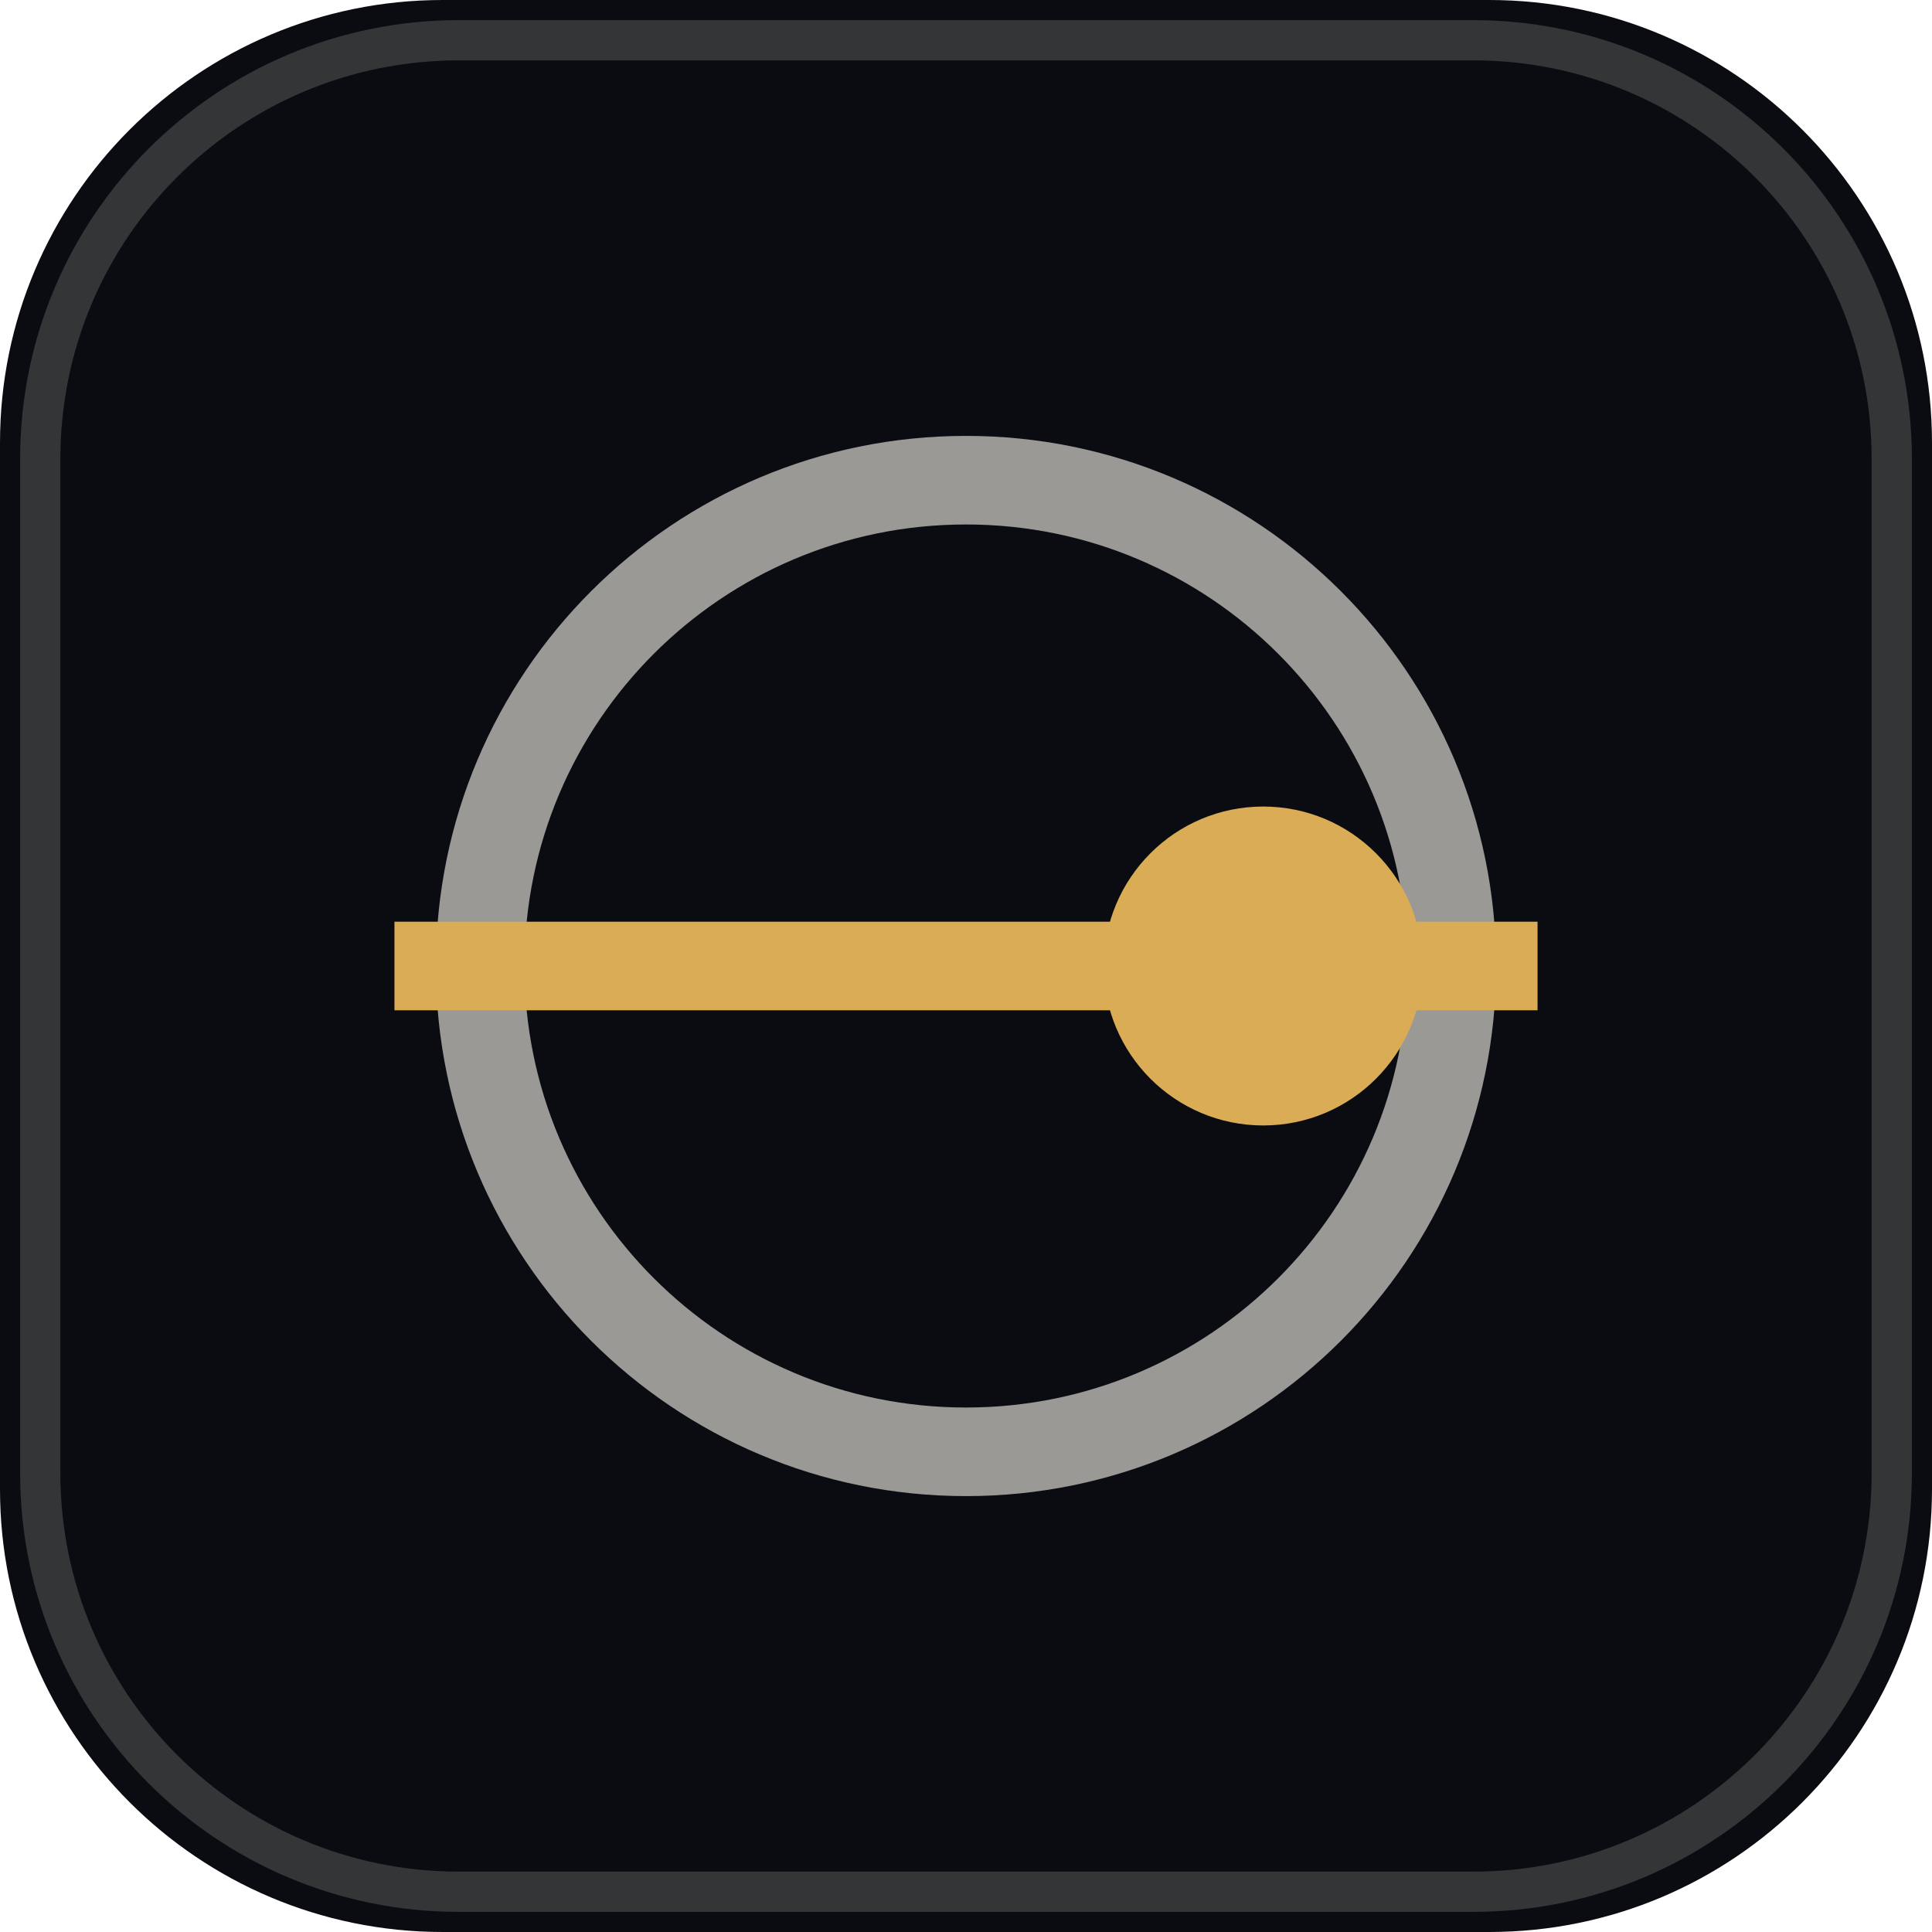
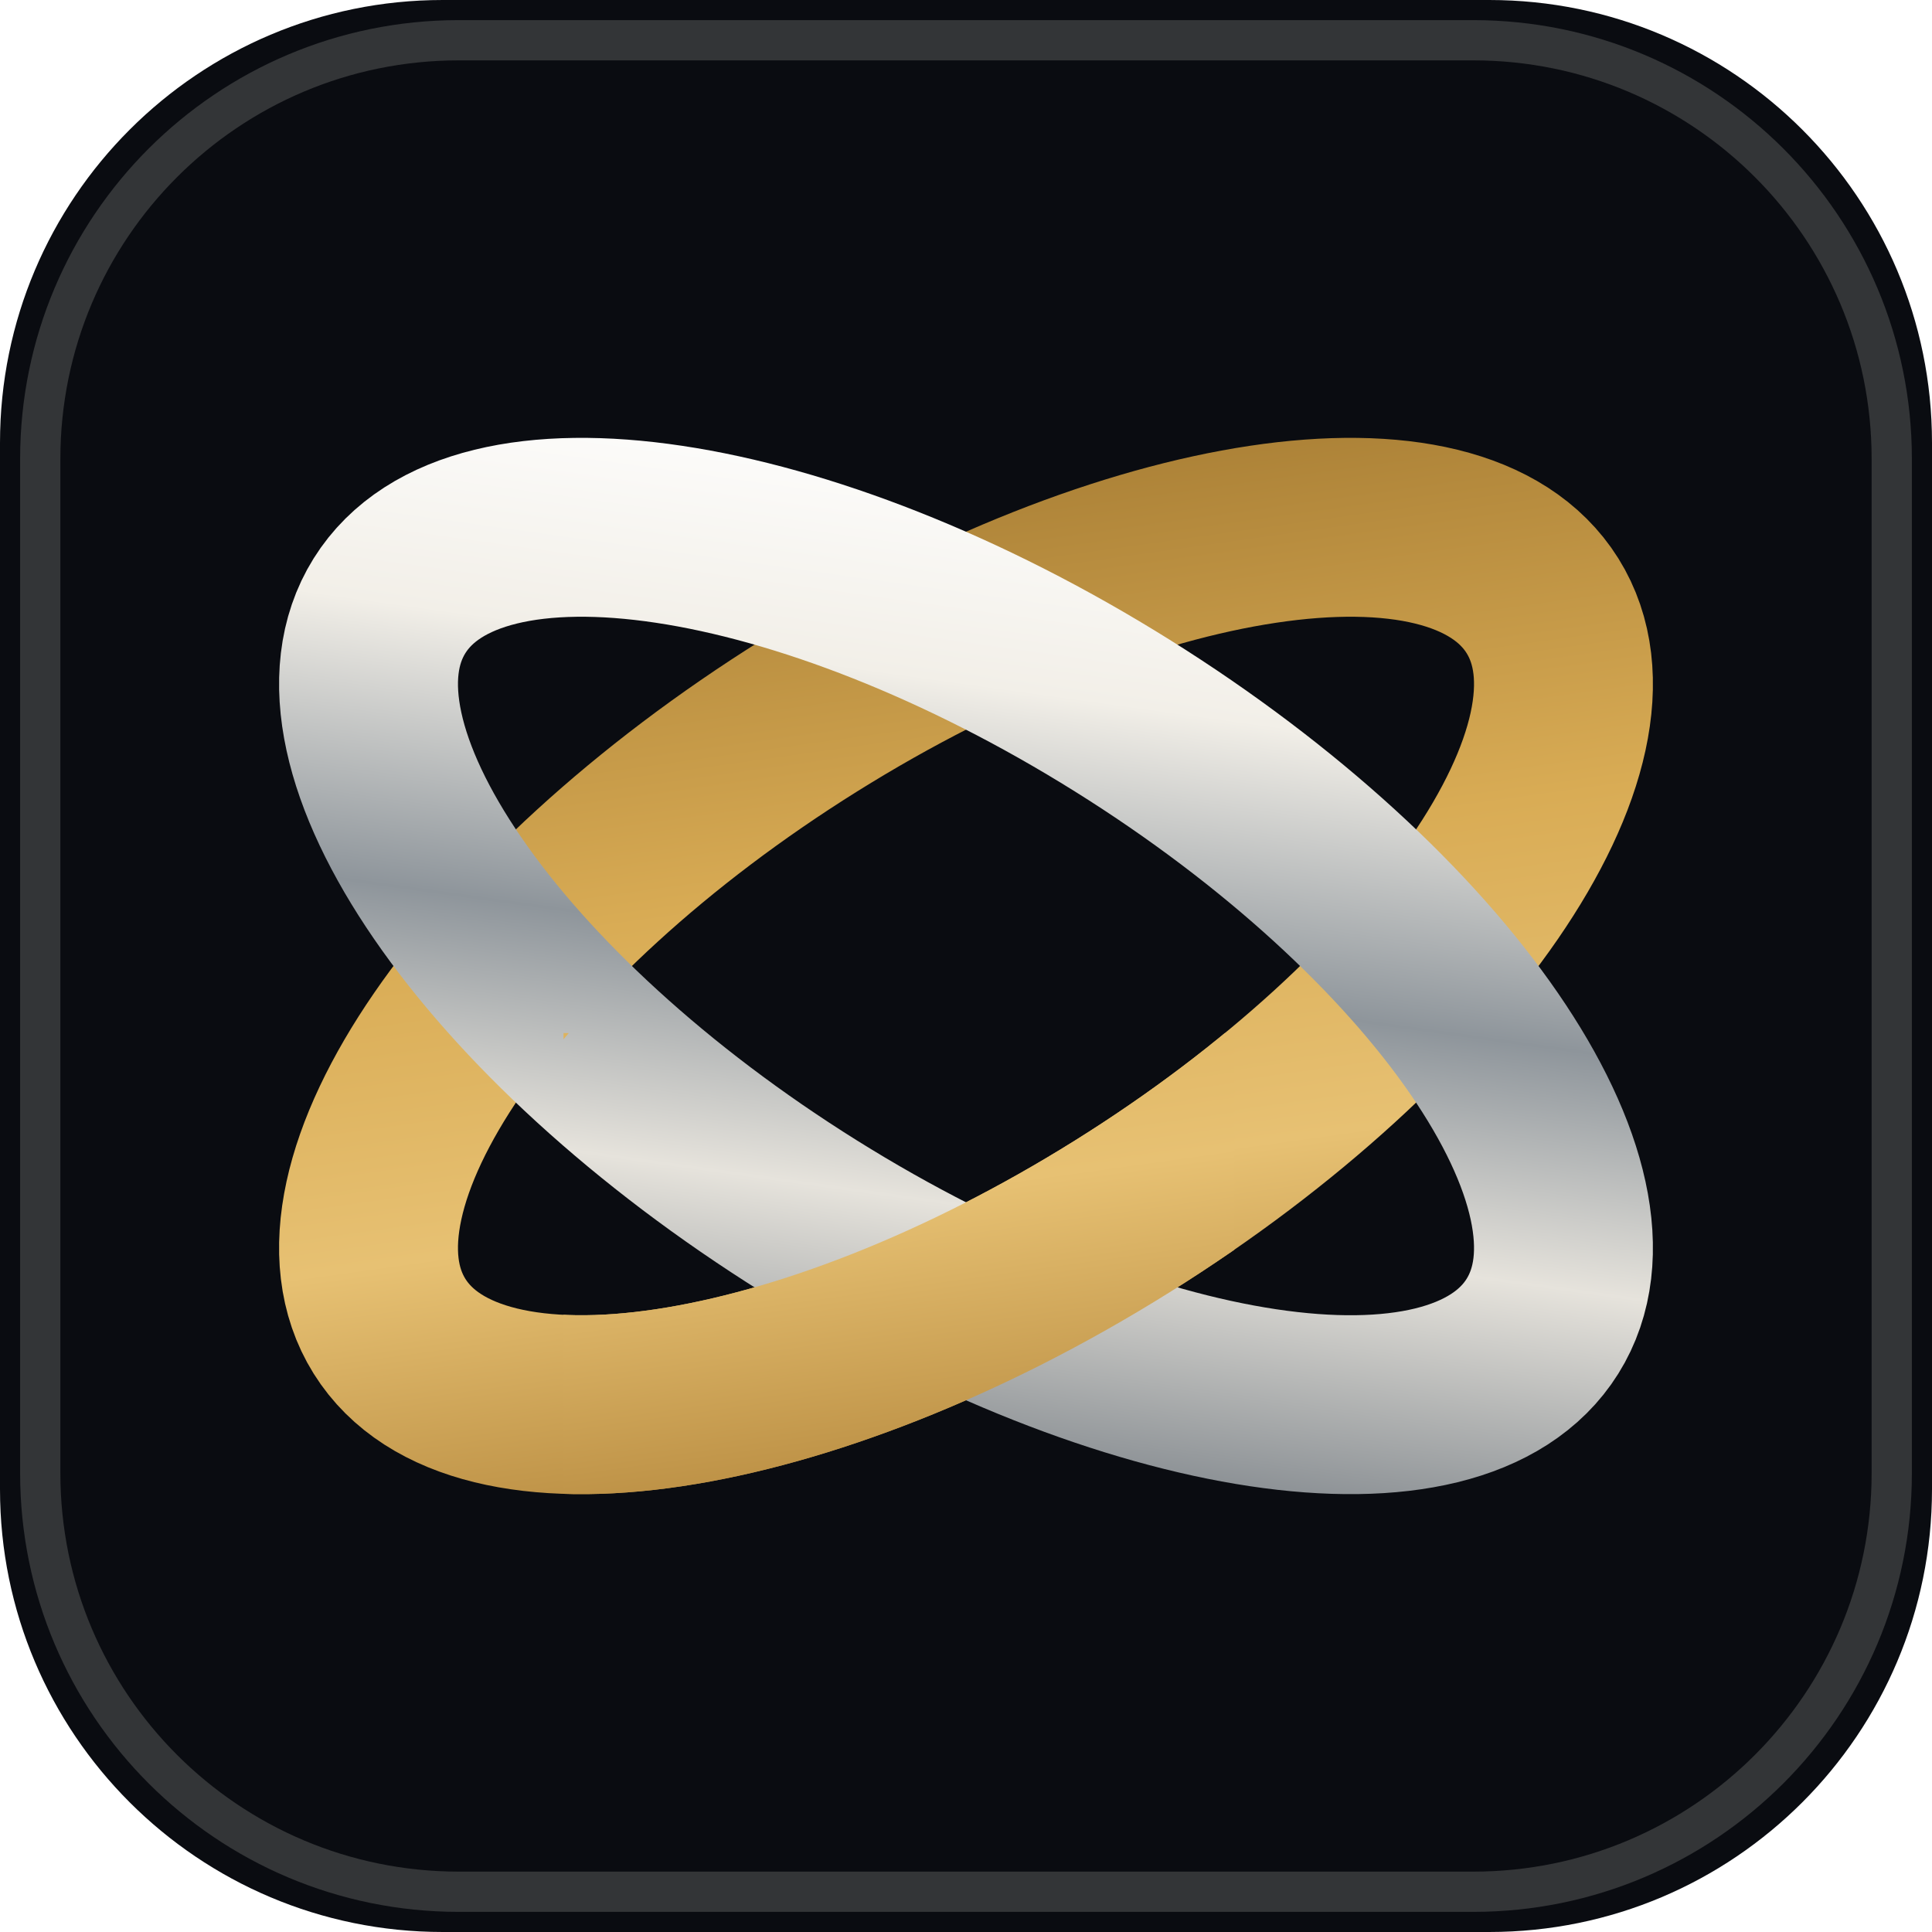
- <svg xmlns="http://www.w3.org/2000/svg" viewBox="0 0 48 48">
+ <svg xmlns="http://www.w3.org/2000/svg" viewBox="0 0 48 48" width="48" height="48" role="img" aria-label="1402 Celsius">
+   <defs>
+     <linearGradient id="fv-steel" x1="0" y1="0" x2="1" y2="1">
+       <stop offset="0%" stop-color="#ffffff" />
+       <stop offset="24%" stop-color="#f2efe8" />
+       <stop offset="50%" stop-color="#8e959b" />
+       <stop offset="72%" stop-color="#e6e3dc" />
+       <stop offset="100%" stop-color="#767d84" />
+     </linearGradient>
+     <linearGradient id="fv-gold" x1="0" y1="1" x2="1" y2="0">
+       <stop offset="0%" stop-color="#b4873c" />
+       <stop offset="30%" stop-color="#e7c173" />
+       <stop offset="58%" stop-color="#d9ac55" />
+       <stop offset="100%" stop-color="#a67c33" />
+     </linearGradient>
+     <path id="fv-ring" d="M200 150 m-152 0 a152 66 0 1 0 304 0 a152 66 0 1 0 -304 0" />
+     <clipPath id="fv-front">
+       <rect x="110" y="165" width="150" height="135" />
+     </clipPath>
+     <symbol id="fv-mk" viewBox="49 24 302 252">
+       <g fill="none">
+         <g transform="rotate(-32 200 150)">
+           <use href="#fv-ring" stroke="url(#fv-gold)" stroke-width="40" />
+         </g>
+         <g transform="rotate(32 200 150)">
+           <use href="#fv-ring" stroke="url(#fv-steel)" stroke-width="40" />
+         </g>
+         <g clip-path="url(#fv-front)">
+           <g transform="rotate(-32 200 150)">
+             <use href="#fv-ring" stroke="url(#fv-gold)" stroke-width="40" />
+           </g>
+         </g>
+       </g>
+     </symbol>
+   </defs>
  <rect width="48" height="48" rx="11" fill="#0A0C11" />
  <rect x="1" y="1" width="46" height="46" rx="10.4" fill="none" stroke="#F2EFE8" stroke-opacity=".18" />
-   <g transform="translate(24,24) scale(1.42) translate(-12,-12)">
-     <circle cx="12" cy="12" r="8.5" fill="none" stroke="#F2EFE8" stroke-opacity=".62" stroke-width="1.55" />
-     <path d="M2 12h20" stroke="#D9AC55" stroke-width="1.55" />
-     <circle cx="17.2" cy="12" r="2.79" fill="#D9AC55" />
-   </g>
+   <use href="#fv-mk" x="4" y="10" width="40" height="28" />
</svg>
